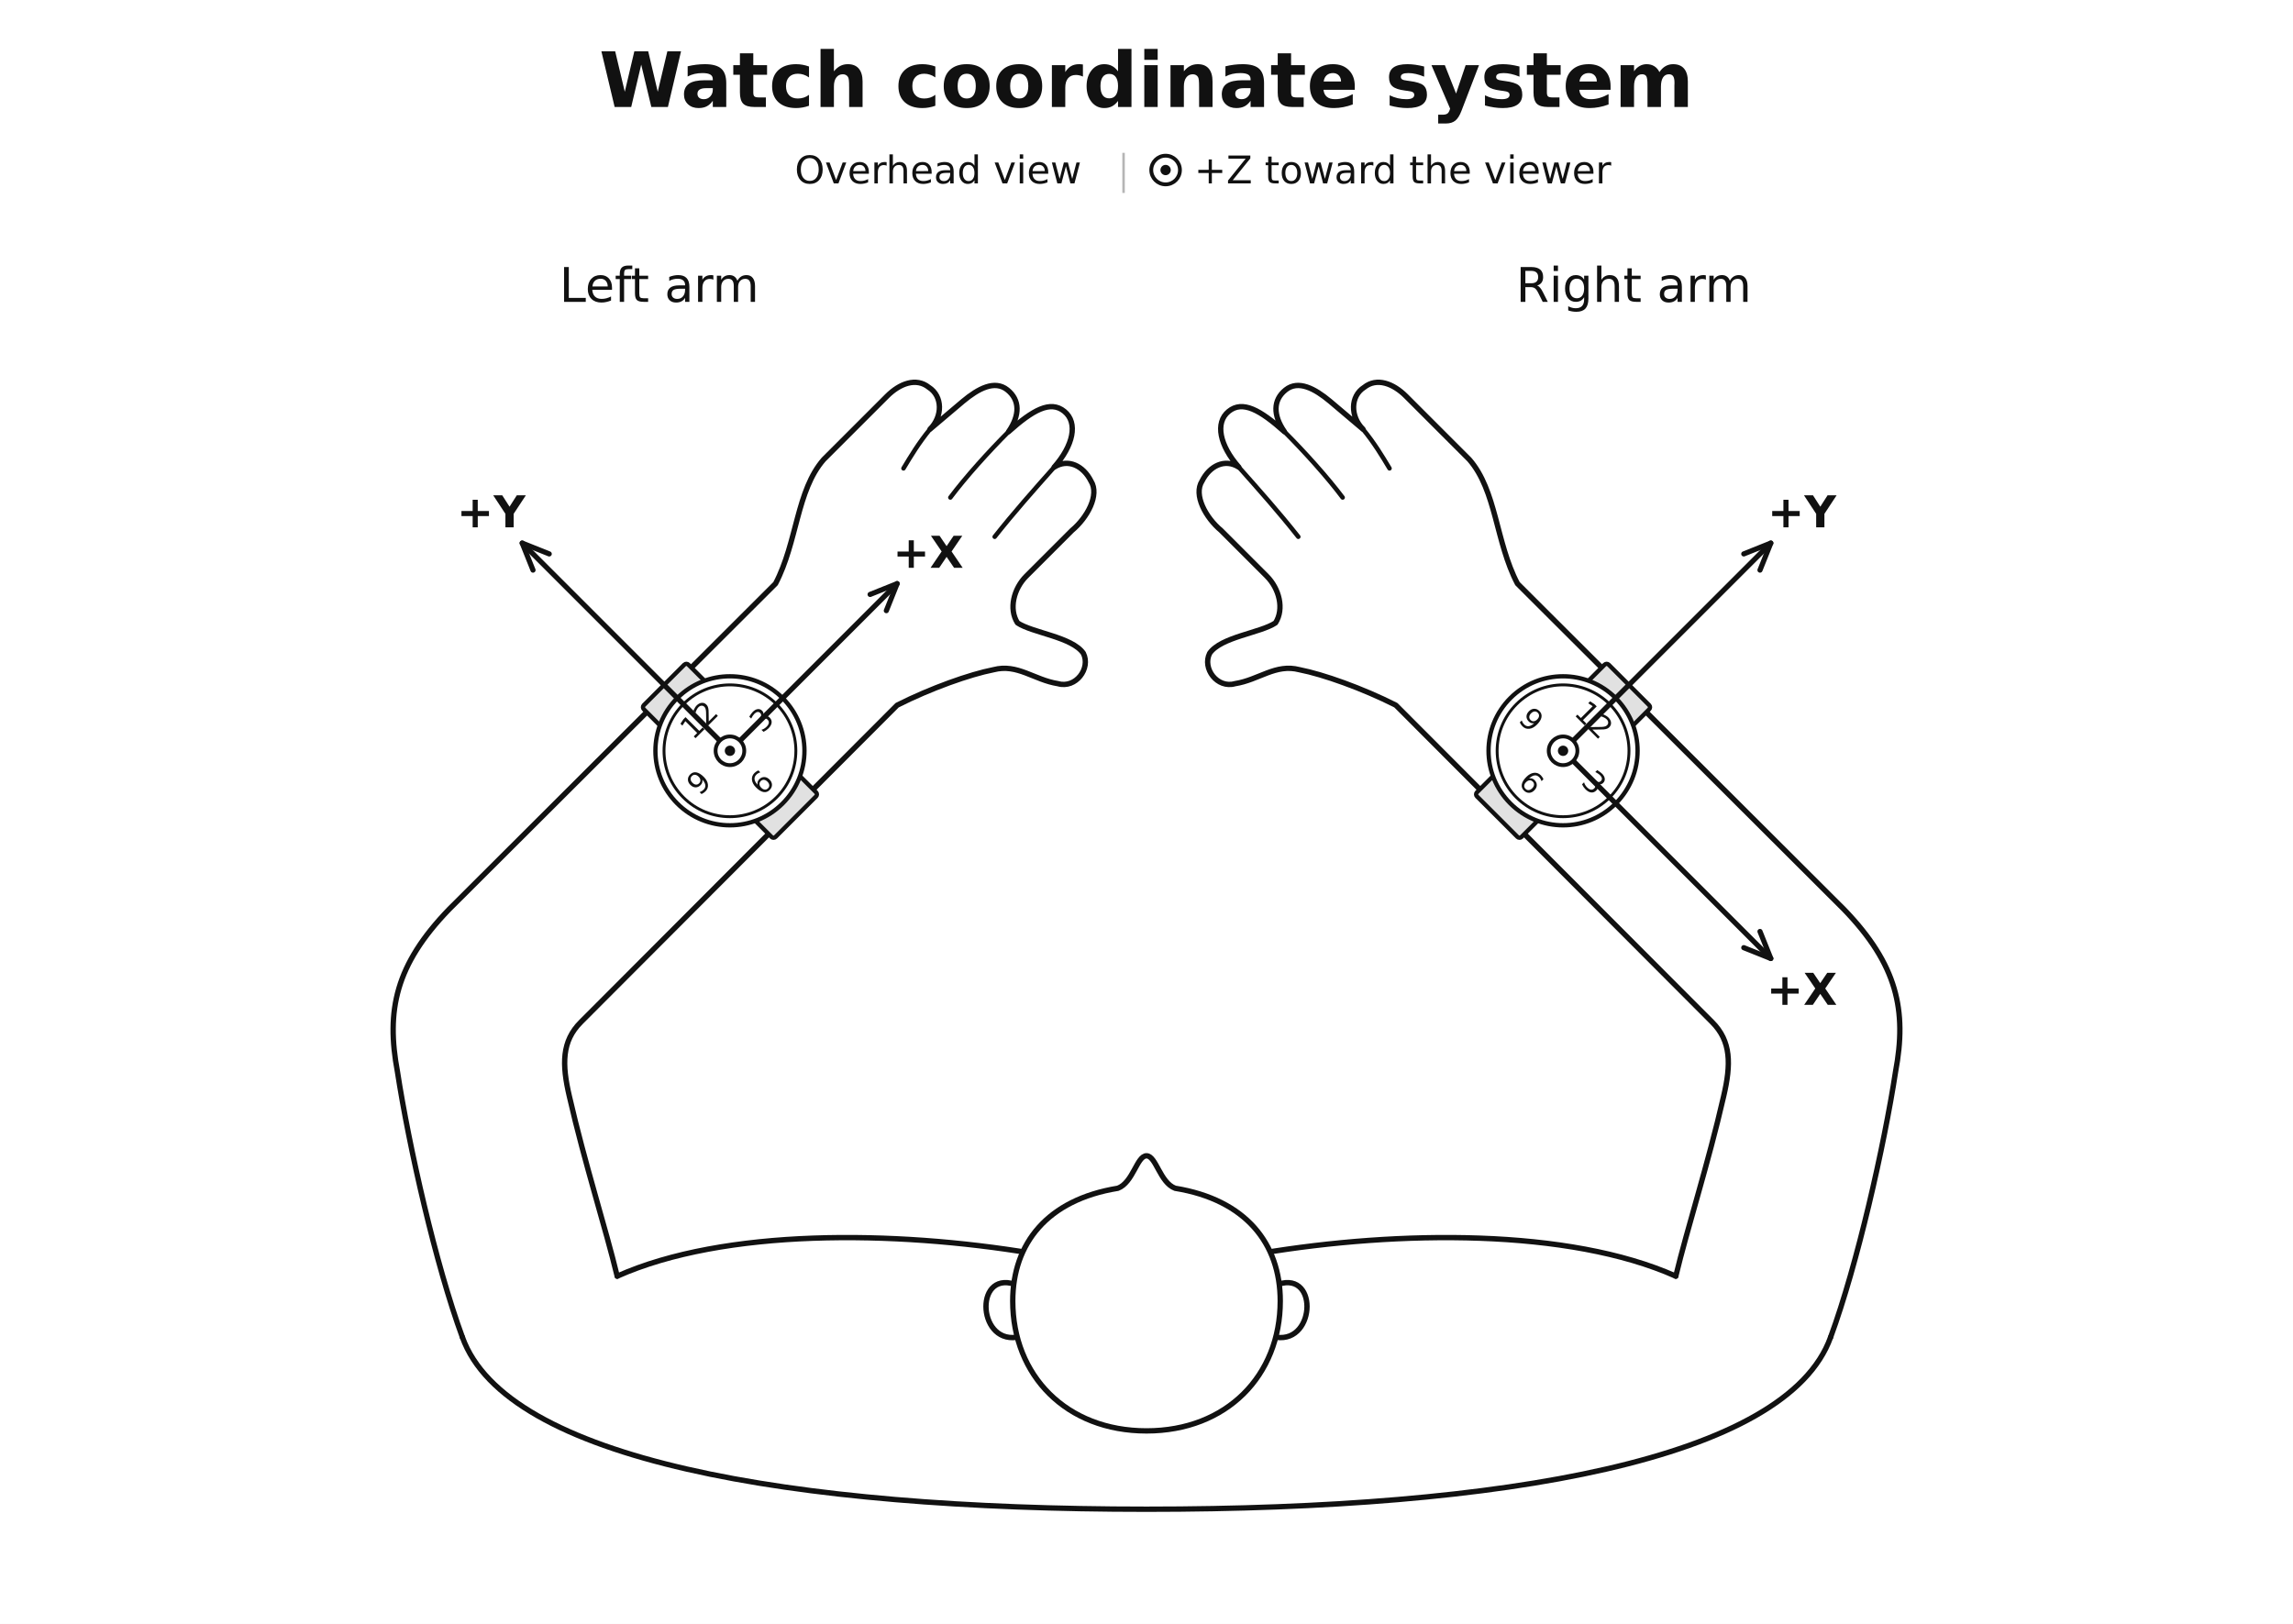
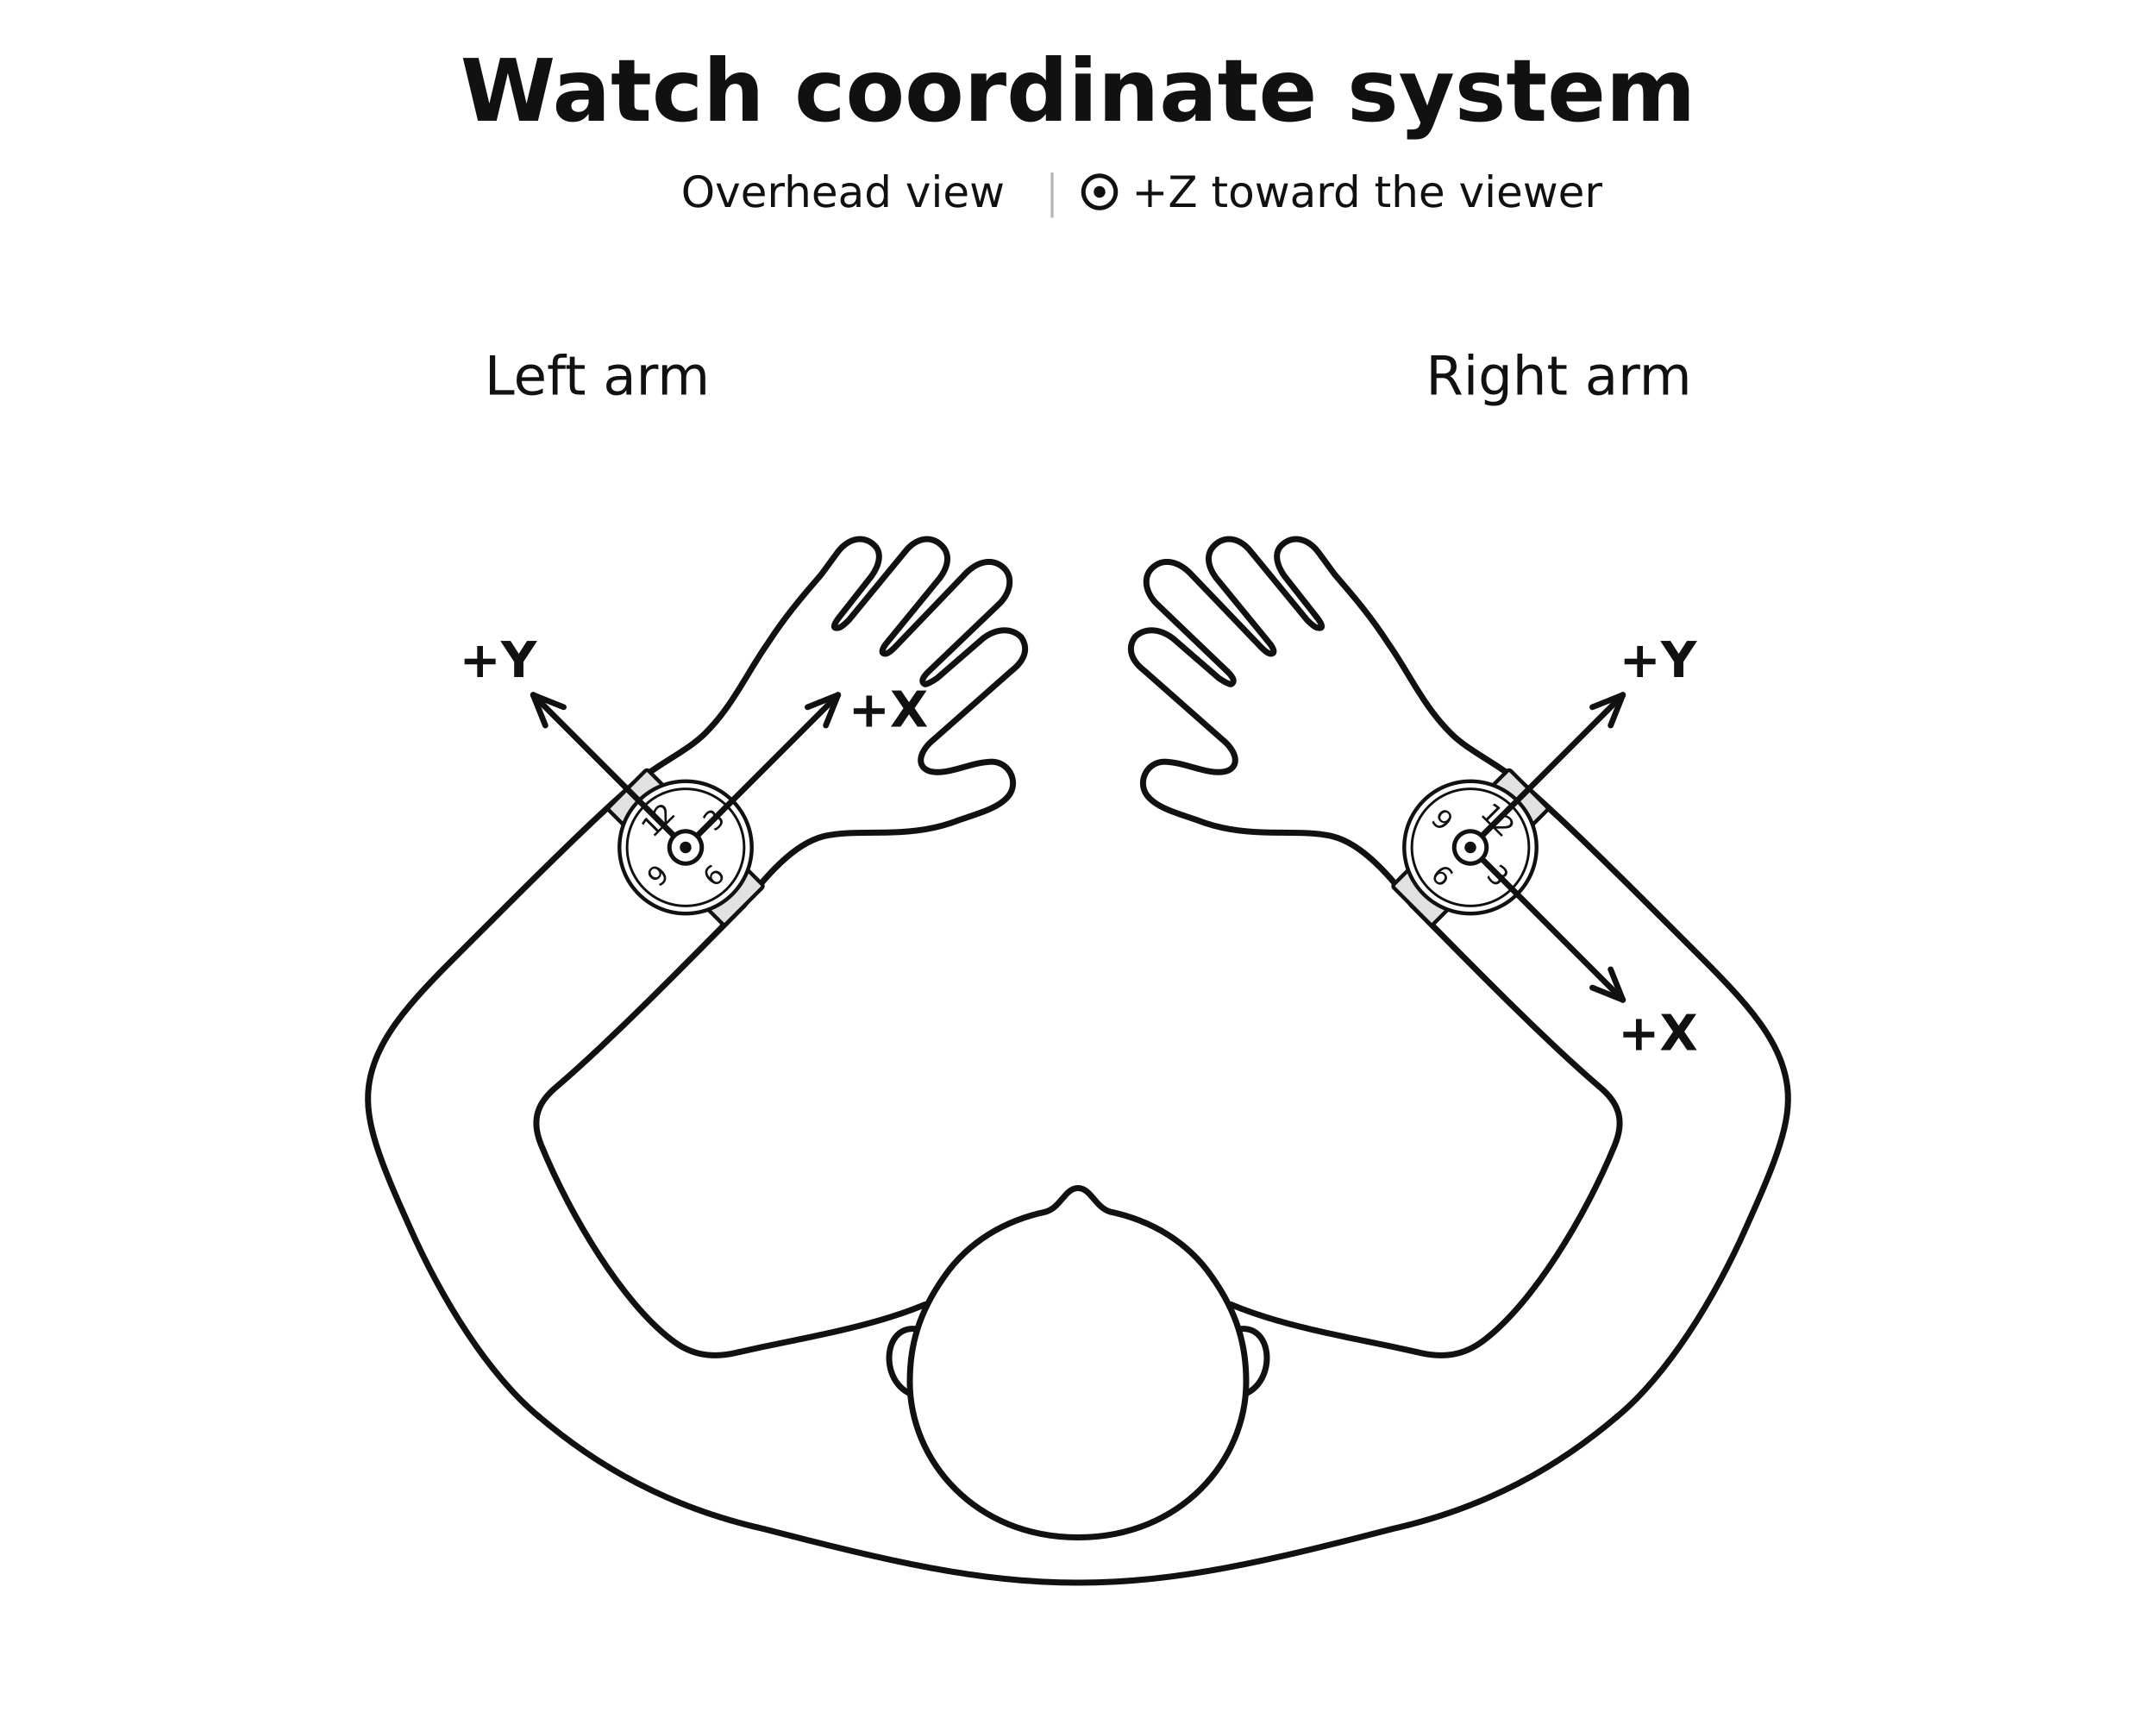
- <svg xmlns="http://www.w3.org/2000/svg" xmlns:xlink="http://www.w3.org/1999/xlink" width="1200" height="850" viewBox="0 0 1200 850" role="img" aria-labelledby="figure-title figure-description">
+ <svg xmlns="http://www.w3.org/2000/svg" xmlns:xlink="http://www.w3.org/1999/xlink" width="1000" height="800" viewBox="100 0 1000 800" role="img" aria-labelledby="figure-title figure-description">
  <style>
    text { font-family: "DejaVu Sans", Arial, sans-serif; fill: #111; }
    .outline { fill: none; stroke: #111; stroke-width: 2.8; stroke-linecap: round; stroke-linejoin: round; }
-     .axis line, .axis polyline { fill: none; stroke: #111; stroke-width: 2.7; stroke-linecap: round; stroke-linejoin: round; }
+     .planar-axis-arrow { fill: none; stroke: #111; stroke-width: 2.7; stroke-linecap: round; stroke-linejoin: round; }
    .axis text { font-size: 23px; font-weight: 600; text-anchor: middle; }
  </style>
  <defs>
+     <g id="planar-axis-arrow" class="planar-axis-arrow">
+       <line x1="8" y1="0" x2="100" y2="0" />
+       <polyline points="86,-6 100,0 86,6" />
+     </g>
    <g id="out-of-plane-axis">
      <circle r="7.5" fill="white" stroke="#111" stroke-width="2" />
      <circle r="2.7" fill="#111" />
    </g>
  </defs>
  <rect width="1200" height="850" fill="white" />
  <text x="600" y="56" font-size="40" font-weight="600" text-anchor="middle">Watch coordinate system</text>
  <g id="view-legend" font-size="20">
    <text x="566" y="96" text-anchor="end">Overhead view</text>
    <path d="M588 80v21" stroke="#b5b5b5" stroke-width="1.3" />
    <use href="#out-of-plane-axis" xlink:href="#out-of-plane-axis" x="610" y="89" />
    <text x="625" y="96">+Z toward the viewer</text>
  </g>
-   <text x="345" y="158" font-size="25" text-anchor="middle">Left arm</text>
-   <text x="855" y="158" font-size="25" text-anchor="middle">Right arm</text>
+   <text x="377" y="183" font-size="25" text-anchor="middle">Left arm</text>
+   <text x="823" y="183" font-size="25" text-anchor="middle">Right arm</text>
  <g id="body" class="outline">
-     <path id="shoulder-contours" d="M323 668 C379 643 468 644 540 656 M660 656 C732 644 821 643 877 668 M242 700 C265 764 413 790 600 790 C787 790 935 764 958 700" />
+     <path id="shoulder-contours" d="       M443 627 C469 621 503 616 529 605       M671 605 C697 616 731 621 757 627       M350 657 C377 680 410 699 454 709 C512 724 554 734 600 734       C646 734 688 724 746 709 C790 699 823 680 850 657" />
    <g id="left-arm">
-       <path d="M242 700 C228 662 214 600 208 561 C202 529 207 505 235 476 L405.865,305.496         C417.267,283.752 416.843,256.811 431.056,240.530 L464.201,207.384 C470.830,200.755 479.448,197.441 486.077,202.744 C493.369,207.384 493.369,217.991 486.740,224.620 L503.976,210.036 C511.931,203.407 520.549,198.767 527.178,204.070 C533.807,209.373 533.807,217.328 527.841,225.946 C540.436,214.677 549.717,209.373 557.009,215.339 C564.301,221.306 561.649,233.238 551.706,244.508 C558.998,239.867 566.953,243.845 570.930,251.800 C575.570,259.092 568.941,271.024 560.986,277.653 L537.122,301.518 C530.492,308.147 527.841,318.754 532.481,326.046 C540.436,331.349 560.986,333.338 566.953,341.956 C570.930,349.911 562.975,360.517 553.694,357.866 C541.099,355.877 532.481,347.259 519.886,350.574 C507.680,352.952 487.111,360.226 469.504,369.135         L304 535 C294 545 294 557 298 574 C306 609 317 643 323 668" />
-       <path d="M486.740,224.620C480.774,231.912 476.797,238.541 472.819,245.170 M527.841,225.946C517.234,236.553 505.302,249.811 497.347,260.417 M551.706,244.508C541.099,256.440 530.492,268.372 520.549,280.968" stroke-width="2.35" />
+       <path id="left-arm-outline" d="         M350 657 C327 638 305 603 290 569         C276 538 269 520 271 504         C274 480 294 461 319 436         C344 411 372 383 391.13 366.13         M444.87 419.87 C418 447 384 482 357 505         C348 513 347 521 351 531         C365 565 389 604 411 621         C421 629 431 630 443 627" />
+       <path id="left-hand" transform="translate(418 393) rotate(-45)" d="         M0 -38         C18 -37 31 -31 44 -31         C62 -31 77 -37 94 -40         C108 -43 120 -44 134 -45         L147 -47 C155 -48 161 -44 161 -37 C161 -32 156 -29 150 -28         L125 -25 Q119 -24 122 -22 Q123 -21 128 -21         L169 -25 C177 -26 183 -22 183 -15 C183 -9 178 -6 172 -5         L132 -1 Q127 0 129 2 Q130 3 134 3         L182 2 C190 2 196 6 196 13 C196 19 190 23 183 23         L137 22 Q131 22 132 25 Q133 26 138 27         L166 29 C174 30 179 35 179 41 C178 47 173 50 165 49         L117 46 C108 45 102 49 105 55         C109 62 120 65 127 71 C135 77 131 88 123 89         C115 90 106 84 95 79 C75 69 64 52 51 43         C40 35 22 35 0 38" />
    </g>
    <use id="right-arm" href="#left-arm" xlink:href="#left-arm" transform="translate(1200 0) scale(-1 1)" />
    <g id="head" fill="white">
-       <path d="M533 673 C510 663 511 703 532 700 M667 673 C690 663 689 703 668 700" />
-       <path d="M600 605 C605 605 607 619 615 622 C652 628 670 651 670 681 C670 720 642 749 600 749 C558 749 530 720 530 681 C530 651 548 628 585 622 C593 619 595 605 600 605 Z" />
+       <path id="ears" d="M528 617 C509 611 507 642 524 647 M672 617 C691 611 693 642 676 647" />
+       <path id="head-outline" d="         M600 551 C606 551 608 560 615 562         C634 566 651 576 662 592 C674 609 678 624 678 641         C678 677 648 713 600 713 C552 713 522 677 522 641         C522 624 526 609 538 592 C549 576 566 566 585 562         C592 560 594 551 600 551 Z" />
    </g>
  </g>
-   <g id="left-watch" transform="translate(382 393) rotate(-45) scale(0.75)">
+   <g id="left-watch" transform="translate(418 393) rotate(-45) scale(0.59)">
    <rect x="-22" y="-65" width="44" height="130" rx="2" fill="#e1e1e1" stroke="#111" stroke-width="3" />
    <circle r="52" fill="white" stroke="#111" stroke-width="3" />
    <circle r="46" fill="none" stroke="#111" stroke-width="2" />
    <g font-size="21" font-weight="500" text-anchor="middle" fill="#111" stroke="none">
      <text x="0" y="-23.203">12</text>
      <text x="31" y="7.648">3</text>
      <text x="0" y="38.648">6</text>
      <text x="-31" y="7.648">9</text>
    </g>
  </g>
-   <g id="right-watch" transform="translate(818 393) rotate(45) scale(0.75)">
+   <g id="right-watch" transform="translate(782 393) rotate(45) scale(0.59)">
    <rect x="-22" y="-65" width="44" height="130" rx="2" fill="#e1e1e1" stroke="#111" stroke-width="3" />
    <circle r="52" fill="white" stroke="#111" stroke-width="3" />
    <circle r="46" fill="none" stroke="#111" stroke-width="2" />
    <g font-size="21" font-weight="500" text-anchor="middle" fill="#111" stroke="none">
      <text x="0" y="-23.203">12</text>
      <text x="31" y="7.648">3</text>
      <text x="0" y="38.648">6</text>
      <text x="-31" y="7.648">9</text>
    </g>
  </g>
-   <g id="left-axes" class="axis">
-     <line id="left-X-shaft" x1="387.66" y1="387.34" x2="469.50" y2="305.50" />
-     <polyline points="463.85,319.64 469.50,305.50 455.36,311.15" />
-     <text x="485.77" y="297.23">+X</text>
-     <line id="left-Y-shaft" x1="376.34" y1="387.34" x2="273.28" y2="284.28" />
-     <polyline points="287.42,289.94 273.28,284.28 278.94,298.42" />
-     <text x="257.02" y="276.02">+Y</text>
-     <use href="#out-of-plane-axis" xlink:href="#out-of-plane-axis" x="382" y="393" />
+   <g id="left-axes" class="axis" transform="translate(418 393)">
+     <use id="left-X-arrow" href="#planar-axis-arrow" xlink:href="#planar-axis-arrow" transform="rotate(-45)" />
+     <text x="94" y="-56">+X</text>
+     <use id="left-Y-arrow" href="#planar-axis-arrow" xlink:href="#planar-axis-arrow" transform="rotate(-135)" />
+     <text x="-87" y="-79">+Y</text>
+     <use href="#out-of-plane-axis" xlink:href="#out-of-plane-axis" />
  </g>
-   <g id="right-axes" class="axis">
-     <line id="right-X-shaft" x1="823.66" y1="398.66" x2="926.72" y2="501.72" />
-     <polyline points="912.58,496.06 926.72,501.72 921.06,487.58" />
-     <text x="942.98" y="525.98">+X</text>
-     <line id="right-Y-shaft" x1="823.66" y1="387.34" x2="926.72" y2="284.28" />
-     <polyline points="921.06,298.42 926.72,284.28 912.58,289.94" />
-     <text x="942.98" y="276.02">+Y</text>
-     <use href="#out-of-plane-axis" xlink:href="#out-of-plane-axis" x="818" y="393" />
+   <g id="right-axes" class="axis" transform="translate(782 393)">
+     <use id="right-X-arrow" href="#planar-axis-arrow" xlink:href="#planar-axis-arrow" transform="rotate(45)" />
+     <text x="87" y="94">+X</text>
+     <use id="right-Y-arrow" href="#planar-axis-arrow" xlink:href="#planar-axis-arrow" transform="rotate(-45)" />
+     <text x="87" y="-79">+Y</text>
+     <use href="#out-of-plane-axis" xlink:href="#out-of-plane-axis" />
  </g>
</svg>
